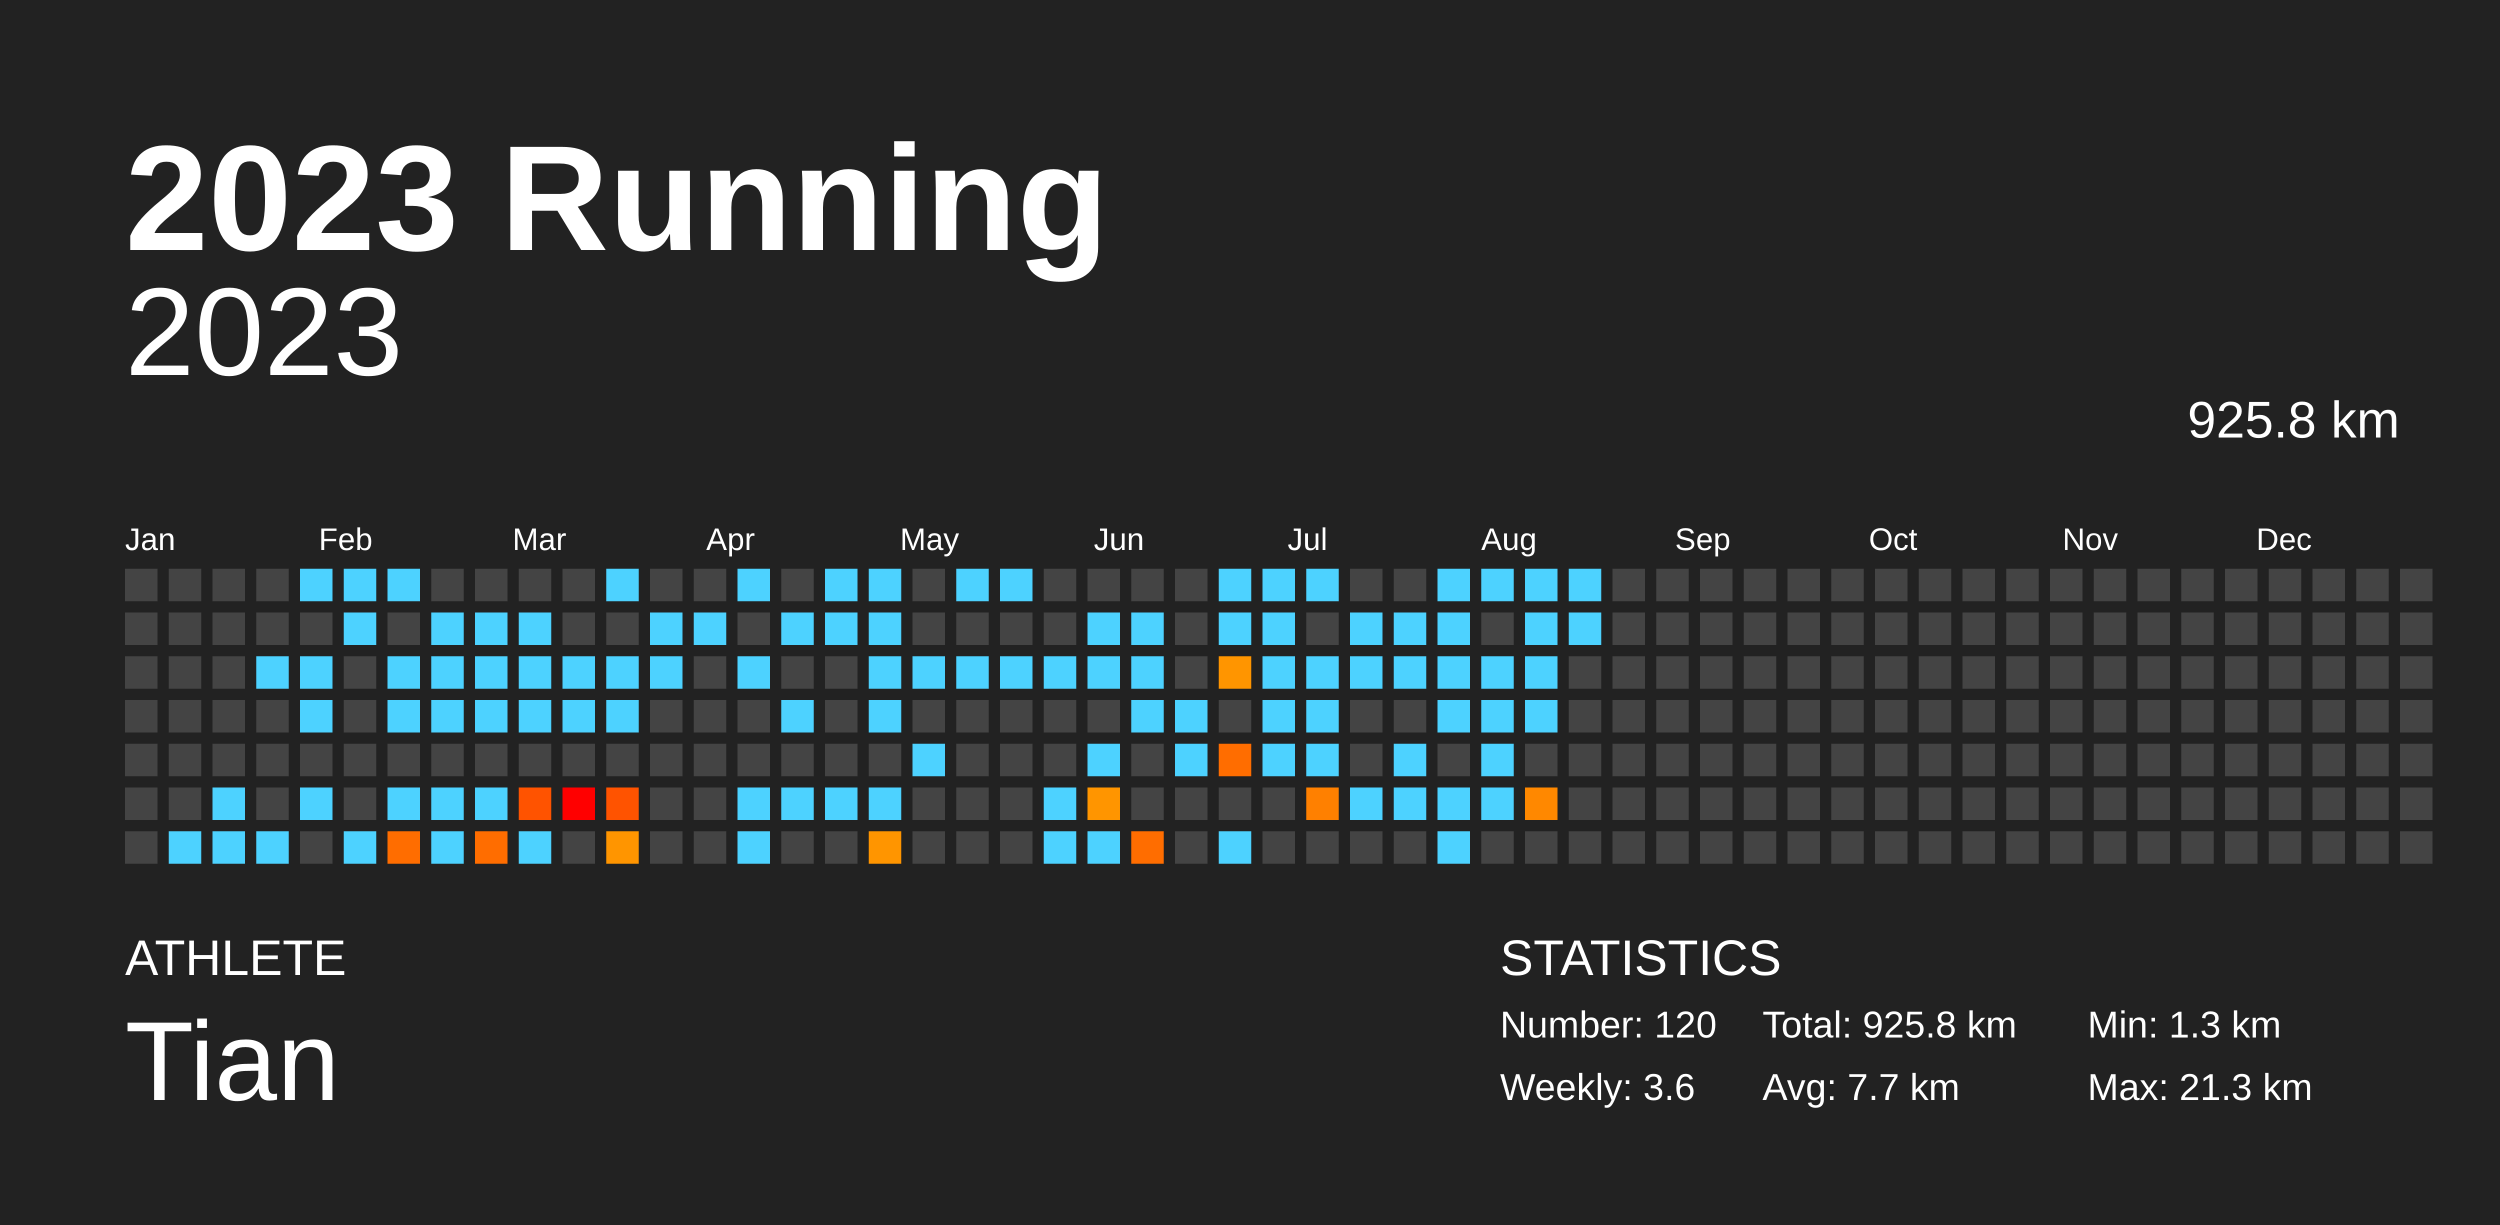
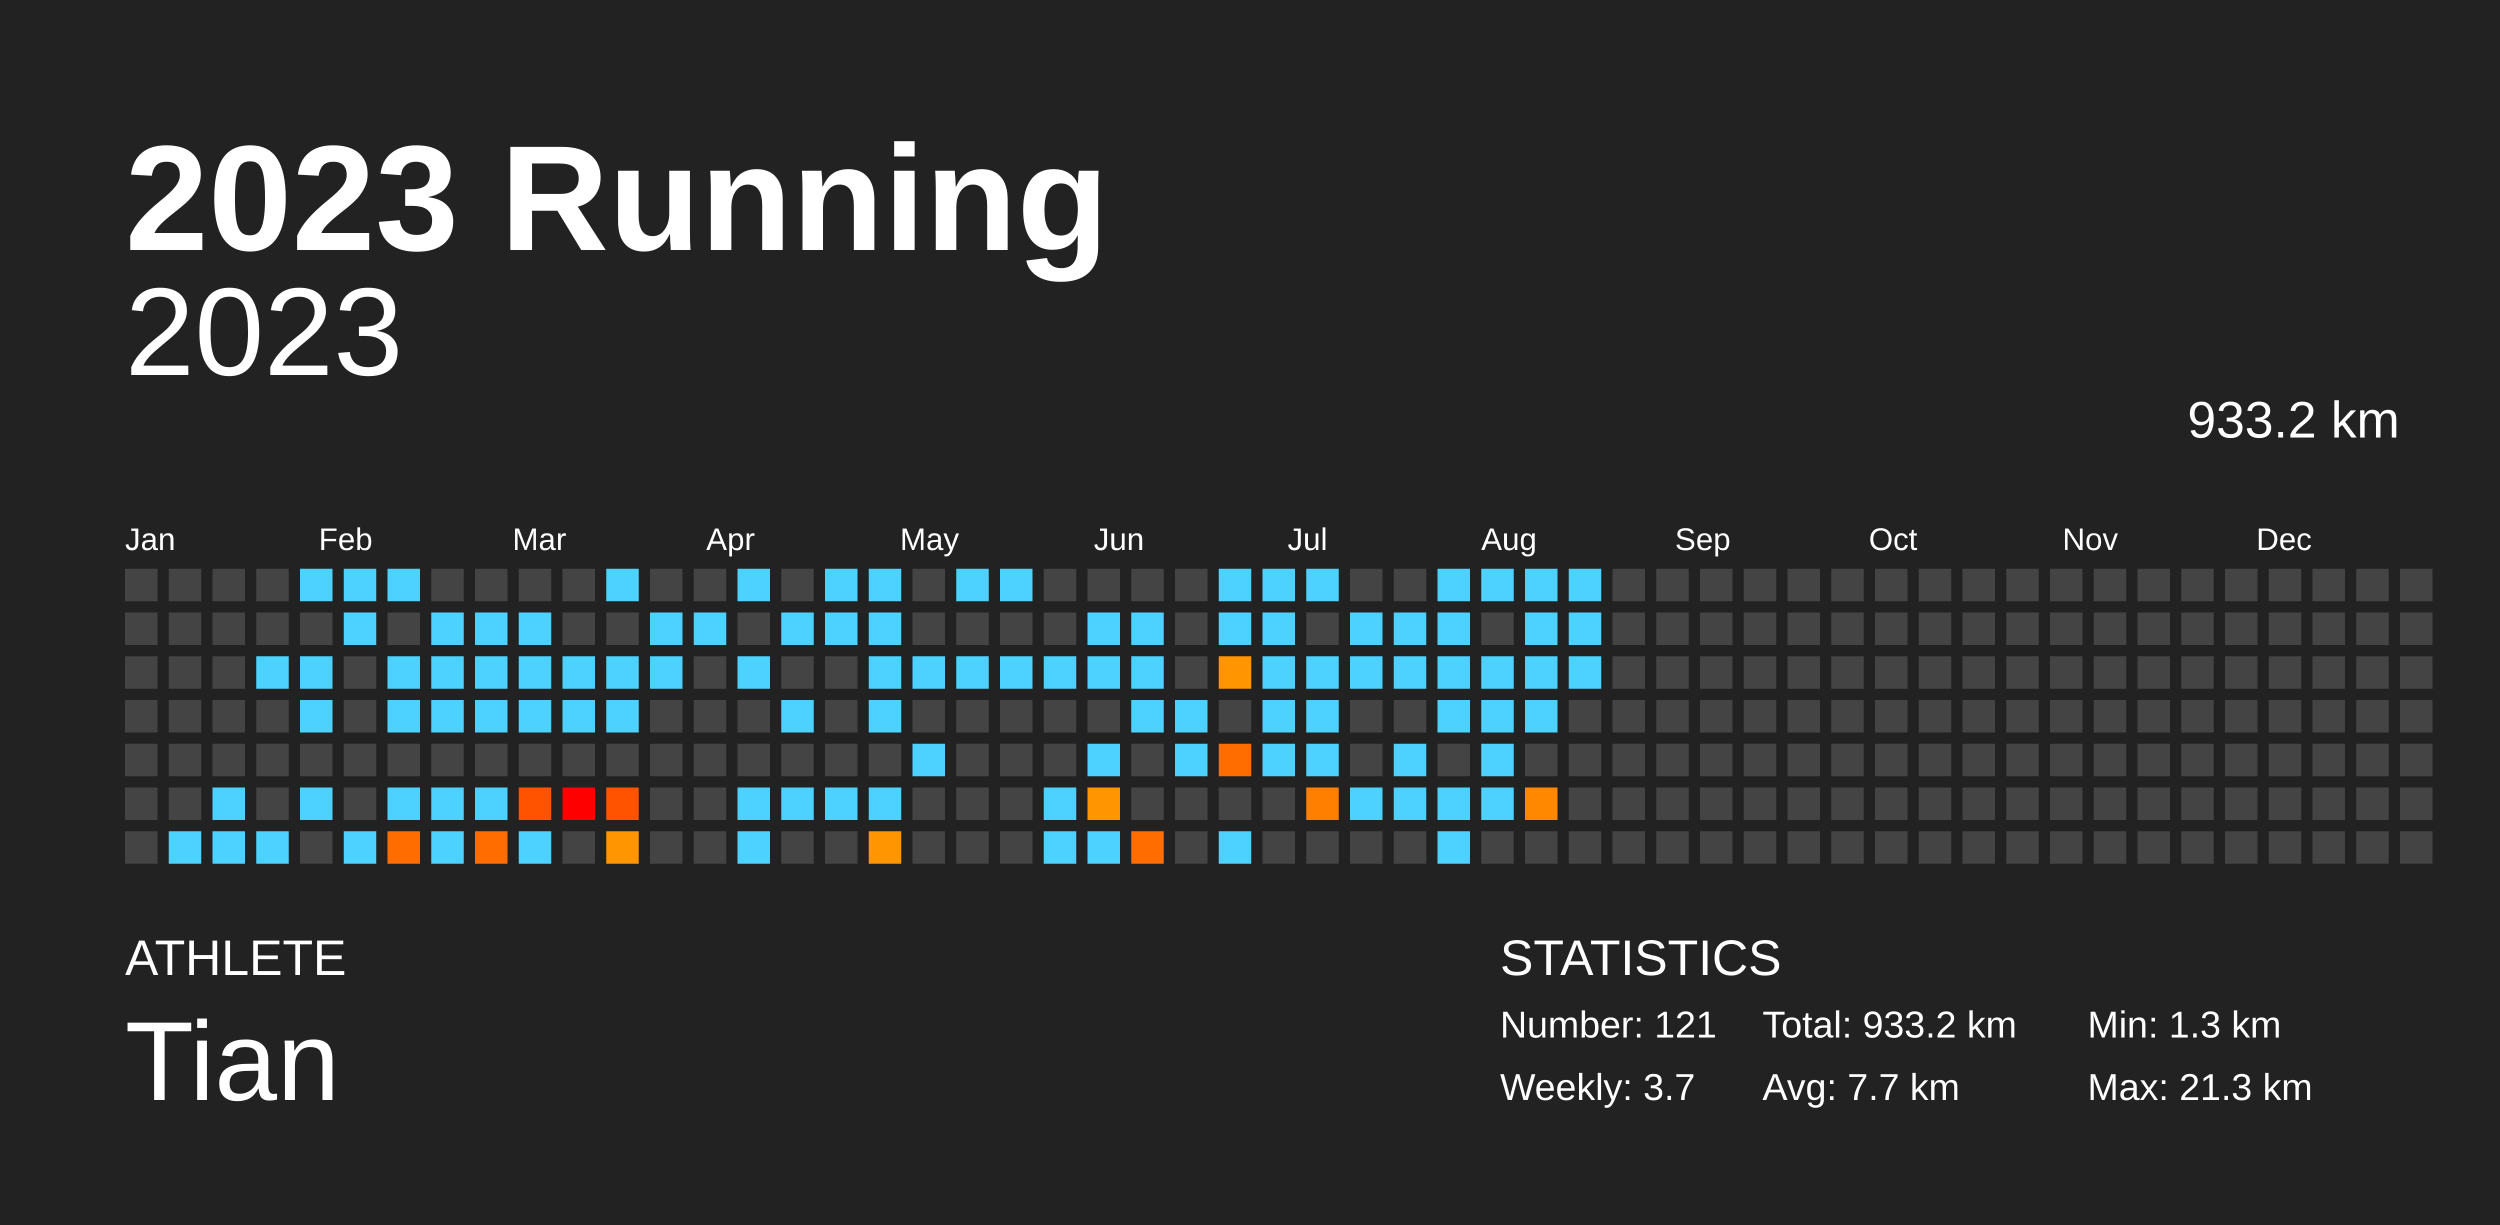
<svg xmlns="http://www.w3.org/2000/svg" baseProfile="full" height="98mm" version="1.1" viewBox="0,0,200,98" width="200mm">
  <defs />
  <rect fill="#222222" height="98" width="200" x="0" y="0" />
  <text fill="#FFFFFF" style="font-size:12px; font-family:Arial; font-weight:bold;" x="10" y="20">2023 Running</text>
  <text fill="#FFFFFF" style="font-size:4px; font-family:Arial" x="10" y="78">ATHLETE</text>
  <text fill="#FFFFFF" style="font-size:9px; font-family:Arial" x="10" y="88">Tian</text>
  <text fill="#FFFFFF" style="font-size:4px; font-family:Arial" x="120" y="78">STATISTICS</text>
-   <text fill="#FFFFFF" style="font-size:3px; font-family:Arial" x="120" y="83">Number: 120</text>
-   <text fill="#FFFFFF" style="font-size:3px; font-family:Arial" x="120" y="88">Weekly: 3.6</text>
-   <text fill="#FFFFFF" style="font-size:3px; font-family:Arial" x="141" y="83">Total: 925.8 km</text>
+   <text fill="#FFFFFF" style="font-size:3px; font-family:Arial" x="120" y="83">Number: 121</text>
+   <text fill="#FFFFFF" style="font-size:3px; font-family:Arial" x="120" y="88">Weekly: 3.7</text>
+   <text fill="#FFFFFF" style="font-size:3px; font-family:Arial" x="141" y="83">Total: 933.2 km</text>
  <text fill="#FFFFFF" style="font-size:3px; font-family:Arial" x="141" y="88">Avg: 7.7 km</text>
  <text fill="#FFFFFF" style="font-size:3px; font-family:Arial" x="167" y="83">Min: 1.3 km</text>
  <text fill="#FFFFFF" style="font-size:3px; font-family:Arial" x="167" y="88">Max: 21.3 km</text>
  <text alignment-baseline="hanging" fill="#FFFFFF" style="font-size:10.0px; font-family:Arial;" x="10" y="30">2023</text>
-   <text alignment-baseline="hanging" fill="#FFFFFF" style="font-size:4.125px; font-family:Arial;" x="175" y="35">925.8 km</text>
+   <text alignment-baseline="hanging" fill="#FFFFFF" style="font-size:4.125px; font-family:Arial;" x="175" y="35">933.2 km</text>
  <text fill="#FFFFFF" style="font-size:2.5px; font-family:Arial" x="10.0" y="44">Jan</text>
  <text fill="#FFFFFF" style="font-size:2.5px; font-family:Arial" x="25.5" y="44">Feb</text>
  <text fill="#FFFFFF" style="font-size:2.5px; font-family:Arial" x="41.0" y="44">Mar</text>
  <text fill="#FFFFFF" style="font-size:2.5px; font-family:Arial" x="56.5" y="44">Apr</text>
  <text fill="#FFFFFF" style="font-size:2.5px; font-family:Arial" x="72.0" y="44">May</text>
  <text fill="#FFFFFF" style="font-size:2.5px; font-family:Arial" x="87.5" y="44">Jun</text>
  <text fill="#FFFFFF" style="font-size:2.5px; font-family:Arial" x="103.0" y="44">Jul</text>
  <text fill="#FFFFFF" style="font-size:2.5px; font-family:Arial" x="118.5" y="44">Aug</text>
  <text fill="#FFFFFF" style="font-size:2.5px; font-family:Arial" x="134.0" y="44">Sep</text>
  <text fill="#FFFFFF" style="font-size:2.5px; font-family:Arial" x="149.5" y="44">Oct</text>
  <text fill="#FFFFFF" style="font-size:2.5px; font-family:Arial" x="165.0" y="44">Nov</text>
  <text fill="#FFFFFF" style="font-size:2.5px; font-family:Arial" x="180.5" y="44">Dec</text>
  <rect fill="#444444" height="2.6" width="2.6" x="10.0" y="45.5" />
  <rect fill="#444444" height="2.6" width="2.6" x="10.0" y="49.0" />
  <rect fill="#444444" height="2.6" width="2.6" x="10.0" y="52.5" />
  <rect fill="#444444" height="2.6" width="2.6" x="10.0" y="56.0" />
  <rect fill="#444444" height="2.6" width="2.6" x="10.0" y="59.5" />
  <rect fill="#444444" height="2.6" width="2.6" x="10.0" y="63.0" />
  <rect fill="#444444" height="2.6" width="2.6" x="10.0" y="66.5" />
  <rect fill="#444444" height="2.6" width="2.6" x="13.5" y="45.5" />
  <rect fill="#444444" height="2.6" width="2.6" x="13.5" y="49.0" />
  <rect fill="#444444" height="2.6" width="2.6" x="13.5" y="52.5" />
  <rect fill="#444444" height="2.6" width="2.6" x="13.5" y="56.0" />
  <rect fill="#444444" height="2.6" width="2.6" x="13.5" y="59.5" />
  <rect fill="#444444" height="2.6" width="2.6" x="13.5" y="63.0" />
  <rect fill="#4dd2ff" height="2.6" width="2.6" x="13.5" y="66.5" />
  <rect fill="#444444" height="2.6" width="2.6" x="17.0" y="45.5" />
  <rect fill="#444444" height="2.6" width="2.6" x="17.0" y="49.0" />
  <rect fill="#444444" height="2.6" width="2.6" x="17.0" y="52.5" />
  <rect fill="#444444" height="2.6" width="2.6" x="17.0" y="56.0" />
  <rect fill="#444444" height="2.6" width="2.6" x="17.0" y="59.5" />
  <rect fill="#4dd2ff" height="2.6" width="2.6" x="17.0" y="63.0" />
  <rect fill="#4dd2ff" height="2.6" width="2.6" x="17.0" y="66.5" />
  <rect fill="#444444" height="2.6" width="2.6" x="20.5" y="45.5" />
  <rect fill="#444444" height="2.6" width="2.6" x="20.5" y="49.0" />
  <rect fill="#4dd2ff" height="2.6" width="2.6" x="20.5" y="52.5" />
  <rect fill="#444444" height="2.6" width="2.6" x="20.5" y="56.0" />
  <rect fill="#444444" height="2.6" width="2.6" x="20.5" y="59.5" />
  <rect fill="#444444" height="2.6" width="2.6" x="20.5" y="63.0" />
  <rect fill="#4dd2ff" height="2.6" width="2.6" x="20.5" y="66.5" />
  <rect fill="#4dd2ff" height="2.6" width="2.6" x="24.0" y="45.5" />
  <rect fill="#444444" height="2.6" width="2.6" x="24.0" y="49.0" />
  <rect fill="#4dd2ff" height="2.6" width="2.6" x="24.0" y="52.5" />
  <rect fill="#4dd2ff" height="2.6" width="2.6" x="24.0" y="56.0" />
  <rect fill="#444444" height="2.6" width="2.6" x="24.0" y="59.5" />
  <rect fill="#4dd2ff" height="2.6" width="2.6" x="24.0" y="63.0" />
  <rect fill="#444444" height="2.6" width="2.6" x="24.0" y="66.5" />
  <rect fill="#4dd2ff" height="2.6" width="2.6" x="27.5" y="45.5" />
  <rect fill="#4dd2ff" height="2.6" width="2.6" x="27.5" y="49.0" />
  <rect fill="#444444" height="2.6" width="2.6" x="27.5" y="52.5" />
  <rect fill="#444444" height="2.6" width="2.6" x="27.5" y="56.0" />
  <rect fill="#444444" height="2.6" width="2.6" x="27.5" y="59.5" />
  <rect fill="#444444" height="2.6" width="2.6" x="27.5" y="63.0" />
  <rect fill="#4dd2ff" height="2.6" width="2.6" x="27.5" y="66.5" />
  <rect fill="#4dd2ff" height="2.6" width="2.6" x="31.0" y="45.5" />
  <rect fill="#444444" height="2.6" width="2.6" x="31.0" y="49.0" />
  <rect fill="#4dd2ff" height="2.6" width="2.6" x="31.0" y="52.5" />
  <rect fill="#4dd2ff" height="2.6" width="2.6" x="31.0" y="56.0" />
  <rect fill="#444444" height="2.6" width="2.6" x="31.0" y="59.5" />
  <rect fill="#4dd2ff" height="2.6" width="2.6" x="31.0" y="63.0" />
  <rect fill="#ff6d00" height="2.6" width="2.6" x="31.0" y="66.5" />
  <rect fill="#444444" height="2.6" width="2.6" x="34.5" y="45.5" />
  <rect fill="#4dd2ff" height="2.6" width="2.6" x="34.5" y="49.0" />
  <rect fill="#4dd2ff" height="2.6" width="2.6" x="34.5" y="52.5" />
  <rect fill="#4dd2ff" height="2.6" width="2.6" x="34.5" y="56.0" />
  <rect fill="#444444" height="2.6" width="2.6" x="34.5" y="59.5" />
  <rect fill="#4dd2ff" height="2.6" width="2.6" x="34.5" y="63.0" />
  <rect fill="#4dd2ff" height="2.6" width="2.6" x="34.5" y="66.5" />
  <rect fill="#444444" height="2.6" width="2.6" x="38.0" y="45.5" />
  <rect fill="#4dd2ff" height="2.6" width="2.6" x="38.0" y="49.0" />
  <rect fill="#4dd2ff" height="2.6" width="2.6" x="38.0" y="52.5" />
  <rect fill="#4dd2ff" height="2.6" width="2.6" x="38.0" y="56.0" />
  <rect fill="#444444" height="2.6" width="2.6" x="38.0" y="59.5" />
  <rect fill="#4dd2ff" height="2.6" width="2.6" x="38.0" y="63.0" />
  <rect fill="#ff6d00" height="2.6" width="2.6" x="38.0" y="66.5" />
  <rect fill="#444444" height="2.6" width="2.6" x="41.5" y="45.5" />
  <rect fill="#4dd2ff" height="2.6" width="2.6" x="41.5" y="49.0" />
  <rect fill="#4dd2ff" height="2.6" width="2.6" x="41.5" y="52.5" />
  <rect fill="#4dd2ff" height="2.6" width="2.6" x="41.5" y="56.0" />
  <rect fill="#444444" height="2.6" width="2.6" x="41.5" y="59.5" />
  <rect fill="#ff5300" height="2.6" width="2.6" x="41.5" y="63.0" />
  <rect fill="#4dd2ff" height="2.6" width="2.6" x="41.5" y="66.5" />
  <rect fill="#444444" height="2.6" width="2.6" x="45.0" y="45.5" />
  <rect fill="#444444" height="2.6" width="2.6" x="45.0" y="49.0" />
  <rect fill="#4dd2ff" height="2.6" width="2.6" x="45.0" y="52.5" />
  <rect fill="#4dd2ff" height="2.6" width="2.6" x="45.0" y="56.0" />
  <rect fill="#444444" height="2.6" width="2.6" x="45.0" y="59.5" />
  <rect fill="red" height="2.6" width="2.6" x="45.0" y="63.0" />
  <rect fill="#444444" height="2.6" width="2.6" x="45.0" y="66.5" />
  <rect fill="#4dd2ff" height="2.6" width="2.6" x="48.5" y="45.5" />
  <rect fill="#444444" height="2.6" width="2.6" x="48.5" y="49.0" />
  <rect fill="#4dd2ff" height="2.6" width="2.6" x="48.5" y="52.5" />
  <rect fill="#4dd2ff" height="2.6" width="2.6" x="48.5" y="56.0" />
  <rect fill="#444444" height="2.6" width="2.6" x="48.5" y="59.5" />
  <rect fill="#ff5300" height="2.6" width="2.6" x="48.5" y="63.0" />
  <rect fill="#ff9500" height="2.6" width="2.6" x="48.5" y="66.5" />
  <rect fill="#444444" height="2.6" width="2.6" x="52.0" y="45.5" />
  <rect fill="#4dd2ff" height="2.6" width="2.6" x="52.0" y="49.0" />
  <rect fill="#4dd2ff" height="2.6" width="2.6" x="52.0" y="52.5" />
  <rect fill="#444444" height="2.6" width="2.6" x="52.0" y="56.0" />
  <rect fill="#444444" height="2.6" width="2.6" x="52.0" y="59.5" />
  <rect fill="#444444" height="2.6" width="2.6" x="52.0" y="63.0" />
  <rect fill="#444444" height="2.6" width="2.6" x="52.0" y="66.5" />
  <rect fill="#444444" height="2.6" width="2.6" x="55.5" y="45.5" />
  <rect fill="#4dd2ff" height="2.6" width="2.6" x="55.5" y="49.0" />
  <rect fill="#444444" height="2.6" width="2.6" x="55.5" y="52.5" />
  <rect fill="#444444" height="2.6" width="2.6" x="55.5" y="56.0" />
  <rect fill="#444444" height="2.6" width="2.6" x="55.5" y="59.5" />
  <rect fill="#444444" height="2.6" width="2.6" x="55.5" y="63.0" />
  <rect fill="#444444" height="2.6" width="2.6" x="55.5" y="66.5" />
  <rect fill="#4dd2ff" height="2.6" width="2.6" x="59.0" y="45.5" />
  <rect fill="#444444" height="2.6" width="2.6" x="59.0" y="49.0" />
  <rect fill="#4dd2ff" height="2.6" width="2.6" x="59.0" y="52.5" />
  <rect fill="#444444" height="2.6" width="2.6" x="59.0" y="56.0" />
  <rect fill="#444444" height="2.6" width="2.6" x="59.0" y="59.5" />
  <rect fill="#4dd2ff" height="2.6" width="2.6" x="59.0" y="63.0" />
  <rect fill="#4dd2ff" height="2.6" width="2.6" x="59.0" y="66.5" />
  <rect fill="#444444" height="2.6" width="2.6" x="62.5" y="45.5" />
  <rect fill="#4dd2ff" height="2.6" width="2.6" x="62.5" y="49.0" />
  <rect fill="#444444" height="2.6" width="2.6" x="62.5" y="52.5" />
  <rect fill="#4dd2ff" height="2.6" width="2.6" x="62.5" y="56.0" />
  <rect fill="#444444" height="2.6" width="2.6" x="62.5" y="59.5" />
  <rect fill="#4dd2ff" height="2.6" width="2.6" x="62.5" y="63.0" />
  <rect fill="#444444" height="2.6" width="2.6" x="62.5" y="66.5" />
  <rect fill="#4dd2ff" height="2.6" width="2.6" x="66.0" y="45.5" />
  <rect fill="#4dd2ff" height="2.6" width="2.6" x="66.0" y="49.0" />
  <rect fill="#444444" height="2.6" width="2.6" x="66.0" y="52.5" />
  <rect fill="#444444" height="2.6" width="2.6" x="66.0" y="56.0" />
  <rect fill="#444444" height="2.6" width="2.6" x="66.0" y="59.5" />
  <rect fill="#4dd2ff" height="2.6" width="2.6" x="66.0" y="63.0" />
  <rect fill="#444444" height="2.6" width="2.6" x="66.0" y="66.5" />
  <rect fill="#4dd2ff" height="2.6" width="2.6" x="69.5" y="45.5" />
  <rect fill="#4dd2ff" height="2.6" width="2.6" x="69.5" y="49.0" />
  <rect fill="#4dd2ff" height="2.6" width="2.6" x="69.5" y="52.5" />
  <rect fill="#4dd2ff" height="2.6" width="2.6" x="69.5" y="56.0" />
  <rect fill="#444444" height="2.6" width="2.6" x="69.5" y="59.5" />
  <rect fill="#4dd2ff" height="2.6" width="2.6" x="69.5" y="63.0" />
  <rect fill="#ff9500" height="2.6" width="2.6" x="69.5" y="66.5" />
  <rect fill="#444444" height="2.6" width="2.6" x="73.0" y="45.5" />
  <rect fill="#444444" height="2.6" width="2.6" x="73.0" y="49.0" />
  <rect fill="#4dd2ff" height="2.6" width="2.6" x="73.0" y="52.5" />
  <rect fill="#444444" height="2.6" width="2.6" x="73.0" y="56.0" />
  <rect fill="#4dd2ff" height="2.6" width="2.6" x="73.0" y="59.5" />
  <rect fill="#444444" height="2.6" width="2.6" x="73.0" y="63.0" />
  <rect fill="#444444" height="2.6" width="2.6" x="73.0" y="66.5" />
  <rect fill="#4dd2ff" height="2.6" width="2.6" x="76.5" y="45.5" />
  <rect fill="#444444" height="2.6" width="2.6" x="76.5" y="49.0" />
  <rect fill="#4dd2ff" height="2.6" width="2.6" x="76.5" y="52.5" />
  <rect fill="#444444" height="2.6" width="2.6" x="76.5" y="56.0" />
  <rect fill="#444444" height="2.6" width="2.6" x="76.5" y="59.5" />
  <rect fill="#444444" height="2.6" width="2.6" x="76.5" y="63.0" />
  <rect fill="#444444" height="2.6" width="2.6" x="76.5" y="66.5" />
  <rect fill="#4dd2ff" height="2.6" width="2.6" x="80.0" y="45.5" />
  <rect fill="#444444" height="2.6" width="2.6" x="80.0" y="49.0" />
  <rect fill="#4dd2ff" height="2.6" width="2.6" x="80.0" y="52.5" />
  <rect fill="#444444" height="2.6" width="2.6" x="80.0" y="56.0" />
  <rect fill="#444444" height="2.6" width="2.6" x="80.0" y="59.5" />
  <rect fill="#444444" height="2.6" width="2.6" x="80.0" y="63.0" />
  <rect fill="#444444" height="2.6" width="2.6" x="80.0" y="66.5" />
  <rect fill="#444444" height="2.6" width="2.6" x="83.5" y="45.5" />
  <rect fill="#444444" height="2.6" width="2.6" x="83.5" y="49.0" />
  <rect fill="#4dd2ff" height="2.6" width="2.6" x="83.5" y="52.5" />
  <rect fill="#444444" height="2.6" width="2.6" x="83.5" y="56.0" />
  <rect fill="#444444" height="2.6" width="2.6" x="83.5" y="59.5" />
  <rect fill="#4dd2ff" height="2.6" width="2.6" x="83.5" y="63.0" />
  <rect fill="#4dd2ff" height="2.6" width="2.6" x="83.5" y="66.5" />
  <rect fill="#444444" height="2.6" width="2.6" x="87.0" y="45.5" />
  <rect fill="#4dd2ff" height="2.6" width="2.6" x="87.0" y="49.0" />
  <rect fill="#4dd2ff" height="2.6" width="2.6" x="87.0" y="52.5" />
  <rect fill="#444444" height="2.6" width="2.6" x="87.0" y="56.0" />
  <rect fill="#4dd2ff" height="2.6" width="2.6" x="87.0" y="59.5" />
  <rect fill="#ff9500" height="2.6" width="2.6" x="87.0" y="63.0" />
  <rect fill="#4dd2ff" height="2.6" width="2.6" x="87.0" y="66.5" />
  <rect fill="#444444" height="2.6" width="2.6" x="90.5" y="45.5" />
  <rect fill="#4dd2ff" height="2.6" width="2.6" x="90.5" y="49.0" />
  <rect fill="#4dd2ff" height="2.6" width="2.6" x="90.5" y="52.5" />
  <rect fill="#4dd2ff" height="2.6" width="2.6" x="90.5" y="56.0" />
  <rect fill="#444444" height="2.6" width="2.6" x="90.5" y="59.5" />
  <rect fill="#444444" height="2.6" width="2.6" x="90.5" y="63.0" />
  <rect fill="#ff6d00" height="2.6" width="2.6" x="90.5" y="66.5" />
  <rect fill="#444444" height="2.6" width="2.6" x="94.0" y="45.5" />
  <rect fill="#444444" height="2.6" width="2.6" x="94.0" y="49.0" />
  <rect fill="#444444" height="2.6" width="2.6" x="94.0" y="52.5" />
  <rect fill="#4dd2ff" height="2.6" width="2.6" x="94.0" y="56.0" />
  <rect fill="#4dd2ff" height="2.6" width="2.6" x="94.0" y="59.5" />
  <rect fill="#444444" height="2.6" width="2.6" x="94.0" y="63.0" />
  <rect fill="#444444" height="2.6" width="2.6" x="94.0" y="66.5" />
  <rect fill="#4dd2ff" height="2.6" width="2.6" x="97.5" y="45.5" />
  <rect fill="#4dd2ff" height="2.6" width="2.6" x="97.5" y="49.0" />
  <rect fill="#ff9500" height="2.6" width="2.6" x="97.5" y="52.5" />
  <rect fill="#444444" height="2.6" width="2.6" x="97.5" y="56.0" />
  <rect fill="#ff6d00" height="2.6" width="2.6" x="97.5" y="59.5" />
  <rect fill="#444444" height="2.6" width="2.6" x="97.5" y="63.0" />
  <rect fill="#4dd2ff" height="2.6" width="2.6" x="97.5" y="66.5" />
  <rect fill="#4dd2ff" height="2.6" width="2.6" x="101.0" y="45.5" />
  <rect fill="#4dd2ff" height="2.6" width="2.6" x="101.0" y="49.0" />
  <rect fill="#4dd2ff" height="2.6" width="2.6" x="101.0" y="52.5" />
  <rect fill="#4dd2ff" height="2.6" width="2.6" x="101.0" y="56.0" />
  <rect fill="#4dd2ff" height="2.6" width="2.6" x="101.0" y="59.5" />
  <rect fill="#444444" height="2.6" width="2.6" x="101.0" y="63.0" />
  <rect fill="#444444" height="2.6" width="2.6" x="101.0" y="66.5" />
  <rect fill="#4dd2ff" height="2.6" width="2.6" x="104.5" y="45.5" />
  <rect fill="#444444" height="2.6" width="2.6" x="104.5" y="49.0" />
  <rect fill="#4dd2ff" height="2.6" width="2.6" x="104.5" y="52.5" />
  <rect fill="#4dd2ff" height="2.6" width="2.6" x="104.5" y="56.0" />
  <rect fill="#4dd2ff" height="2.6" width="2.6" x="104.5" y="59.5" />
  <rect fill="#ff8000" height="2.6" width="2.6" x="104.5" y="63.0" />
  <rect fill="#444444" height="2.6" width="2.6" x="104.5" y="66.5" />
  <rect fill="#444444" height="2.6" width="2.6" x="108.0" y="45.5" />
  <rect fill="#4dd2ff" height="2.6" width="2.6" x="108.0" y="49.0" />
  <rect fill="#4dd2ff" height="2.6" width="2.6" x="108.0" y="52.5" />
  <rect fill="#444444" height="2.6" width="2.6" x="108.0" y="56.0" />
  <rect fill="#444444" height="2.6" width="2.6" x="108.0" y="59.5" />
  <rect fill="#4dd2ff" height="2.6" width="2.6" x="108.0" y="63.0" />
  <rect fill="#444444" height="2.6" width="2.6" x="108.0" y="66.5" />
  <rect fill="#444444" height="2.6" width="2.6" x="111.5" y="45.5" />
  <rect fill="#4dd2ff" height="2.6" width="2.6" x="111.5" y="49.0" />
  <rect fill="#4dd2ff" height="2.6" width="2.6" x="111.5" y="52.5" />
  <rect fill="#444444" height="2.6" width="2.6" x="111.5" y="56.0" />
  <rect fill="#4dd2ff" height="2.6" width="2.6" x="111.5" y="59.5" />
  <rect fill="#4dd2ff" height="2.6" width="2.6" x="111.5" y="63.0" />
  <rect fill="#444444" height="2.6" width="2.6" x="111.5" y="66.5" />
  <rect fill="#4dd2ff" height="2.6" width="2.6" x="115.0" y="45.5" />
  <rect fill="#4dd2ff" height="2.6" width="2.6" x="115.0" y="49.0" />
  <rect fill="#4dd2ff" height="2.6" width="2.6" x="115.0" y="52.5" />
  <rect fill="#4dd2ff" height="2.6" width="2.6" x="115.0" y="56.0" />
  <rect fill="#444444" height="2.6" width="2.6" x="115.0" y="59.5" />
  <rect fill="#4dd2ff" height="2.6" width="2.6" x="115.0" y="63.0" />
  <rect fill="#4dd2ff" height="2.6" width="2.6" x="115.0" y="66.5" />
  <rect fill="#4dd2ff" height="2.6" width="2.6" x="118.5" y="45.5" />
  <rect fill="#444444" height="2.6" width="2.6" x="118.5" y="49.0" />
  <rect fill="#4dd2ff" height="2.6" width="2.6" x="118.5" y="52.5" />
  <rect fill="#4dd2ff" height="2.6" width="2.6" x="118.5" y="56.0" />
  <rect fill="#4dd2ff" height="2.6" width="2.6" x="118.5" y="59.5" />
  <rect fill="#4dd2ff" height="2.6" width="2.6" x="118.5" y="63.0" />
  <rect fill="#444444" height="2.6" width="2.6" x="118.5" y="66.5" />
  <rect fill="#4dd2ff" height="2.6" width="2.6" x="122.0" y="45.5" />
  <rect fill="#4dd2ff" height="2.6" width="2.6" x="122.0" y="49.0" />
  <rect fill="#4dd2ff" height="2.6" width="2.6" x="122.0" y="52.5" />
  <rect fill="#4dd2ff" height="2.6" width="2.6" x="122.0" y="56.0" />
  <rect fill="#444444" height="2.6" width="2.6" x="122.0" y="59.5" />
  <rect fill="#ff8800" height="2.6" width="2.6" x="122.0" y="63.0" />
  <rect fill="#444444" height="2.6" width="2.6" x="122.0" y="66.5" />
  <rect fill="#4dd2ff" height="2.6" width="2.6" x="125.5" y="45.5" />
  <rect fill="#4dd2ff" height="2.6" width="2.6" x="125.5" y="49.0" />
-   <rect fill="#444444" height="2.6" width="2.6" x="125.5" y="52.5" />
+   <rect fill="#4dd2ff" height="2.6" width="2.6" x="125.5" y="52.5" />
  <rect fill="#444444" height="2.6" width="2.6" x="125.5" y="56.0" />
  <rect fill="#444444" height="2.6" width="2.6" x="125.5" y="59.5" />
  <rect fill="#444444" height="2.6" width="2.6" x="125.5" y="63.0" />
  <rect fill="#444444" height="2.6" width="2.6" x="125.5" y="66.5" />
  <rect fill="#444444" height="2.6" width="2.6" x="129.0" y="45.5" />
  <rect fill="#444444" height="2.6" width="2.6" x="129.0" y="49.0" />
  <rect fill="#444444" height="2.6" width="2.6" x="129.0" y="52.5" />
  <rect fill="#444444" height="2.6" width="2.6" x="129.0" y="56.0" />
  <rect fill="#444444" height="2.6" width="2.6" x="129.0" y="59.5" />
  <rect fill="#444444" height="2.6" width="2.6" x="129.0" y="63.0" />
  <rect fill="#444444" height="2.6" width="2.6" x="129.0" y="66.5" />
  <rect fill="#444444" height="2.6" width="2.6" x="132.5" y="45.5" />
  <rect fill="#444444" height="2.6" width="2.6" x="132.5" y="49.0" />
  <rect fill="#444444" height="2.6" width="2.6" x="132.5" y="52.5" />
  <rect fill="#444444" height="2.6" width="2.6" x="132.5" y="56.0" />
  <rect fill="#444444" height="2.6" width="2.6" x="132.5" y="59.5" />
  <rect fill="#444444" height="2.6" width="2.6" x="132.5" y="63.0" />
  <rect fill="#444444" height="2.6" width="2.6" x="132.5" y="66.5" />
  <rect fill="#444444" height="2.6" width="2.6" x="136.0" y="45.5" />
  <rect fill="#444444" height="2.6" width="2.6" x="136.0" y="49.0" />
  <rect fill="#444444" height="2.6" width="2.6" x="136.0" y="52.5" />
  <rect fill="#444444" height="2.6" width="2.6" x="136.0" y="56.0" />
  <rect fill="#444444" height="2.6" width="2.6" x="136.0" y="59.5" />
  <rect fill="#444444" height="2.6" width="2.6" x="136.0" y="63.0" />
  <rect fill="#444444" height="2.6" width="2.6" x="136.0" y="66.5" />
  <rect fill="#444444" height="2.6" width="2.6" x="139.5" y="45.5" />
  <rect fill="#444444" height="2.6" width="2.6" x="139.5" y="49.0" />
  <rect fill="#444444" height="2.6" width="2.6" x="139.5" y="52.5" />
  <rect fill="#444444" height="2.6" width="2.6" x="139.5" y="56.0" />
  <rect fill="#444444" height="2.6" width="2.6" x="139.5" y="59.5" />
  <rect fill="#444444" height="2.6" width="2.6" x="139.5" y="63.0" />
  <rect fill="#444444" height="2.6" width="2.6" x="139.5" y="66.5" />
  <rect fill="#444444" height="2.6" width="2.6" x="143.0" y="45.5" />
  <rect fill="#444444" height="2.6" width="2.6" x="143.0" y="49.0" />
  <rect fill="#444444" height="2.6" width="2.6" x="143.0" y="52.5" />
  <rect fill="#444444" height="2.6" width="2.6" x="143.0" y="56.0" />
  <rect fill="#444444" height="2.6" width="2.6" x="143.0" y="59.5" />
  <rect fill="#444444" height="2.6" width="2.6" x="143.0" y="63.0" />
  <rect fill="#444444" height="2.6" width="2.6" x="143.0" y="66.5" />
  <rect fill="#444444" height="2.6" width="2.6" x="146.5" y="45.5" />
  <rect fill="#444444" height="2.6" width="2.6" x="146.5" y="49.0" />
  <rect fill="#444444" height="2.6" width="2.6" x="146.5" y="52.5" />
  <rect fill="#444444" height="2.6" width="2.6" x="146.5" y="56.0" />
  <rect fill="#444444" height="2.6" width="2.6" x="146.5" y="59.5" />
  <rect fill="#444444" height="2.6" width="2.6" x="146.5" y="63.0" />
  <rect fill="#444444" height="2.6" width="2.6" x="146.5" y="66.5" />
  <rect fill="#444444" height="2.6" width="2.6" x="150.0" y="45.5" />
  <rect fill="#444444" height="2.6" width="2.6" x="150.0" y="49.0" />
  <rect fill="#444444" height="2.6" width="2.6" x="150.0" y="52.5" />
  <rect fill="#444444" height="2.6" width="2.6" x="150.0" y="56.0" />
  <rect fill="#444444" height="2.6" width="2.6" x="150.0" y="59.5" />
  <rect fill="#444444" height="2.6" width="2.6" x="150.0" y="63.0" />
  <rect fill="#444444" height="2.6" width="2.6" x="150.0" y="66.5" />
  <rect fill="#444444" height="2.6" width="2.6" x="153.5" y="45.5" />
  <rect fill="#444444" height="2.6" width="2.6" x="153.5" y="49.0" />
  <rect fill="#444444" height="2.6" width="2.6" x="153.5" y="52.5" />
  <rect fill="#444444" height="2.6" width="2.6" x="153.5" y="56.0" />
  <rect fill="#444444" height="2.6" width="2.6" x="153.5" y="59.5" />
  <rect fill="#444444" height="2.6" width="2.6" x="153.5" y="63.0" />
  <rect fill="#444444" height="2.6" width="2.6" x="153.5" y="66.5" />
  <rect fill="#444444" height="2.6" width="2.6" x="157.0" y="45.5" />
  <rect fill="#444444" height="2.6" width="2.6" x="157.0" y="49.0" />
  <rect fill="#444444" height="2.6" width="2.6" x="157.0" y="52.5" />
  <rect fill="#444444" height="2.6" width="2.6" x="157.0" y="56.0" />
  <rect fill="#444444" height="2.6" width="2.6" x="157.0" y="59.5" />
  <rect fill="#444444" height="2.6" width="2.6" x="157.0" y="63.0" />
  <rect fill="#444444" height="2.6" width="2.6" x="157.0" y="66.5" />
  <rect fill="#444444" height="2.6" width="2.6" x="160.5" y="45.5" />
  <rect fill="#444444" height="2.6" width="2.6" x="160.5" y="49.0" />
  <rect fill="#444444" height="2.6" width="2.6" x="160.5" y="52.5" />
  <rect fill="#444444" height="2.6" width="2.6" x="160.5" y="56.0" />
  <rect fill="#444444" height="2.6" width="2.6" x="160.5" y="59.5" />
  <rect fill="#444444" height="2.6" width="2.6" x="160.5" y="63.0" />
  <rect fill="#444444" height="2.6" width="2.6" x="160.5" y="66.5" />
  <rect fill="#444444" height="2.6" width="2.6" x="164.0" y="45.5" />
  <rect fill="#444444" height="2.6" width="2.6" x="164.0" y="49.0" />
  <rect fill="#444444" height="2.6" width="2.6" x="164.0" y="52.5" />
  <rect fill="#444444" height="2.6" width="2.6" x="164.0" y="56.0" />
  <rect fill="#444444" height="2.6" width="2.6" x="164.0" y="59.5" />
  <rect fill="#444444" height="2.6" width="2.6" x="164.0" y="63.0" />
  <rect fill="#444444" height="2.6" width="2.6" x="164.0" y="66.5" />
  <rect fill="#444444" height="2.6" width="2.6" x="167.5" y="45.5" />
  <rect fill="#444444" height="2.6" width="2.6" x="167.5" y="49.0" />
  <rect fill="#444444" height="2.6" width="2.6" x="167.5" y="52.5" />
  <rect fill="#444444" height="2.6" width="2.6" x="167.5" y="56.0" />
  <rect fill="#444444" height="2.6" width="2.6" x="167.5" y="59.5" />
  <rect fill="#444444" height="2.6" width="2.6" x="167.5" y="63.0" />
  <rect fill="#444444" height="2.6" width="2.6" x="167.5" y="66.5" />
  <rect fill="#444444" height="2.6" width="2.6" x="171.0" y="45.5" />
  <rect fill="#444444" height="2.6" width="2.6" x="171.0" y="49.0" />
  <rect fill="#444444" height="2.6" width="2.6" x="171.0" y="52.5" />
  <rect fill="#444444" height="2.6" width="2.6" x="171.0" y="56.0" />
  <rect fill="#444444" height="2.6" width="2.6" x="171.0" y="59.5" />
  <rect fill="#444444" height="2.6" width="2.6" x="171.0" y="63.0" />
  <rect fill="#444444" height="2.6" width="2.6" x="171.0" y="66.5" />
  <rect fill="#444444" height="2.6" width="2.6" x="174.5" y="45.5" />
  <rect fill="#444444" height="2.6" width="2.6" x="174.5" y="49.0" />
  <rect fill="#444444" height="2.6" width="2.6" x="174.5" y="52.5" />
  <rect fill="#444444" height="2.6" width="2.6" x="174.5" y="56.0" />
  <rect fill="#444444" height="2.6" width="2.6" x="174.5" y="59.5" />
  <rect fill="#444444" height="2.6" width="2.6" x="174.5" y="63.0" />
  <rect fill="#444444" height="2.6" width="2.6" x="174.5" y="66.5" />
  <rect fill="#444444" height="2.6" width="2.6" x="178.0" y="45.5" />
  <rect fill="#444444" height="2.6" width="2.6" x="178.0" y="49.0" />
  <rect fill="#444444" height="2.6" width="2.6" x="178.0" y="52.5" />
  <rect fill="#444444" height="2.6" width="2.6" x="178.0" y="56.0" />
  <rect fill="#444444" height="2.6" width="2.6" x="178.0" y="59.5" />
  <rect fill="#444444" height="2.6" width="2.6" x="178.0" y="63.0" />
  <rect fill="#444444" height="2.6" width="2.6" x="178.0" y="66.5" />
  <rect fill="#444444" height="2.6" width="2.6" x="181.5" y="45.5" />
  <rect fill="#444444" height="2.6" width="2.6" x="181.5" y="49.0" />
  <rect fill="#444444" height="2.6" width="2.6" x="181.5" y="52.5" />
  <rect fill="#444444" height="2.6" width="2.6" x="181.5" y="56.0" />
  <rect fill="#444444" height="2.6" width="2.6" x="181.5" y="59.5" />
  <rect fill="#444444" height="2.6" width="2.6" x="181.5" y="63.0" />
  <rect fill="#444444" height="2.6" width="2.6" x="181.5" y="66.5" />
  <rect fill="#444444" height="2.6" width="2.6" x="185.0" y="45.5" />
  <rect fill="#444444" height="2.6" width="2.6" x="185.0" y="49.0" />
  <rect fill="#444444" height="2.6" width="2.6" x="185.0" y="52.5" />
  <rect fill="#444444" height="2.6" width="2.6" x="185.0" y="56.0" />
  <rect fill="#444444" height="2.6" width="2.6" x="185.0" y="59.5" />
  <rect fill="#444444" height="2.6" width="2.6" x="185.0" y="63.0" />
  <rect fill="#444444" height="2.6" width="2.6" x="185.0" y="66.5" />
  <rect fill="#444444" height="2.6" width="2.6" x="188.5" y="45.5" />
  <rect fill="#444444" height="2.6" width="2.6" x="188.5" y="49.0" />
  <rect fill="#444444" height="2.6" width="2.6" x="188.5" y="52.5" />
  <rect fill="#444444" height="2.6" width="2.6" x="188.5" y="56.0" />
  <rect fill="#444444" height="2.6" width="2.6" x="188.5" y="59.5" />
  <rect fill="#444444" height="2.6" width="2.6" x="188.5" y="63.0" />
  <rect fill="#444444" height="2.6" width="2.6" x="188.5" y="66.5" />
  <rect fill="#444444" height="2.6" width="2.6" x="192.0" y="45.5" />
  <rect fill="#444444" height="2.6" width="2.6" x="192.0" y="49.0" />
  <rect fill="#444444" height="2.6" width="2.6" x="192.0" y="52.5" />
  <rect fill="#444444" height="2.6" width="2.6" x="192.0" y="56.0" />
  <rect fill="#444444" height="2.6" width="2.6" x="192.0" y="59.5" />
  <rect fill="#444444" height="2.6" width="2.6" x="192.0" y="63.0" />
  <rect fill="#444444" height="2.6" width="2.6" x="192.0" y="66.5" />
</svg>
